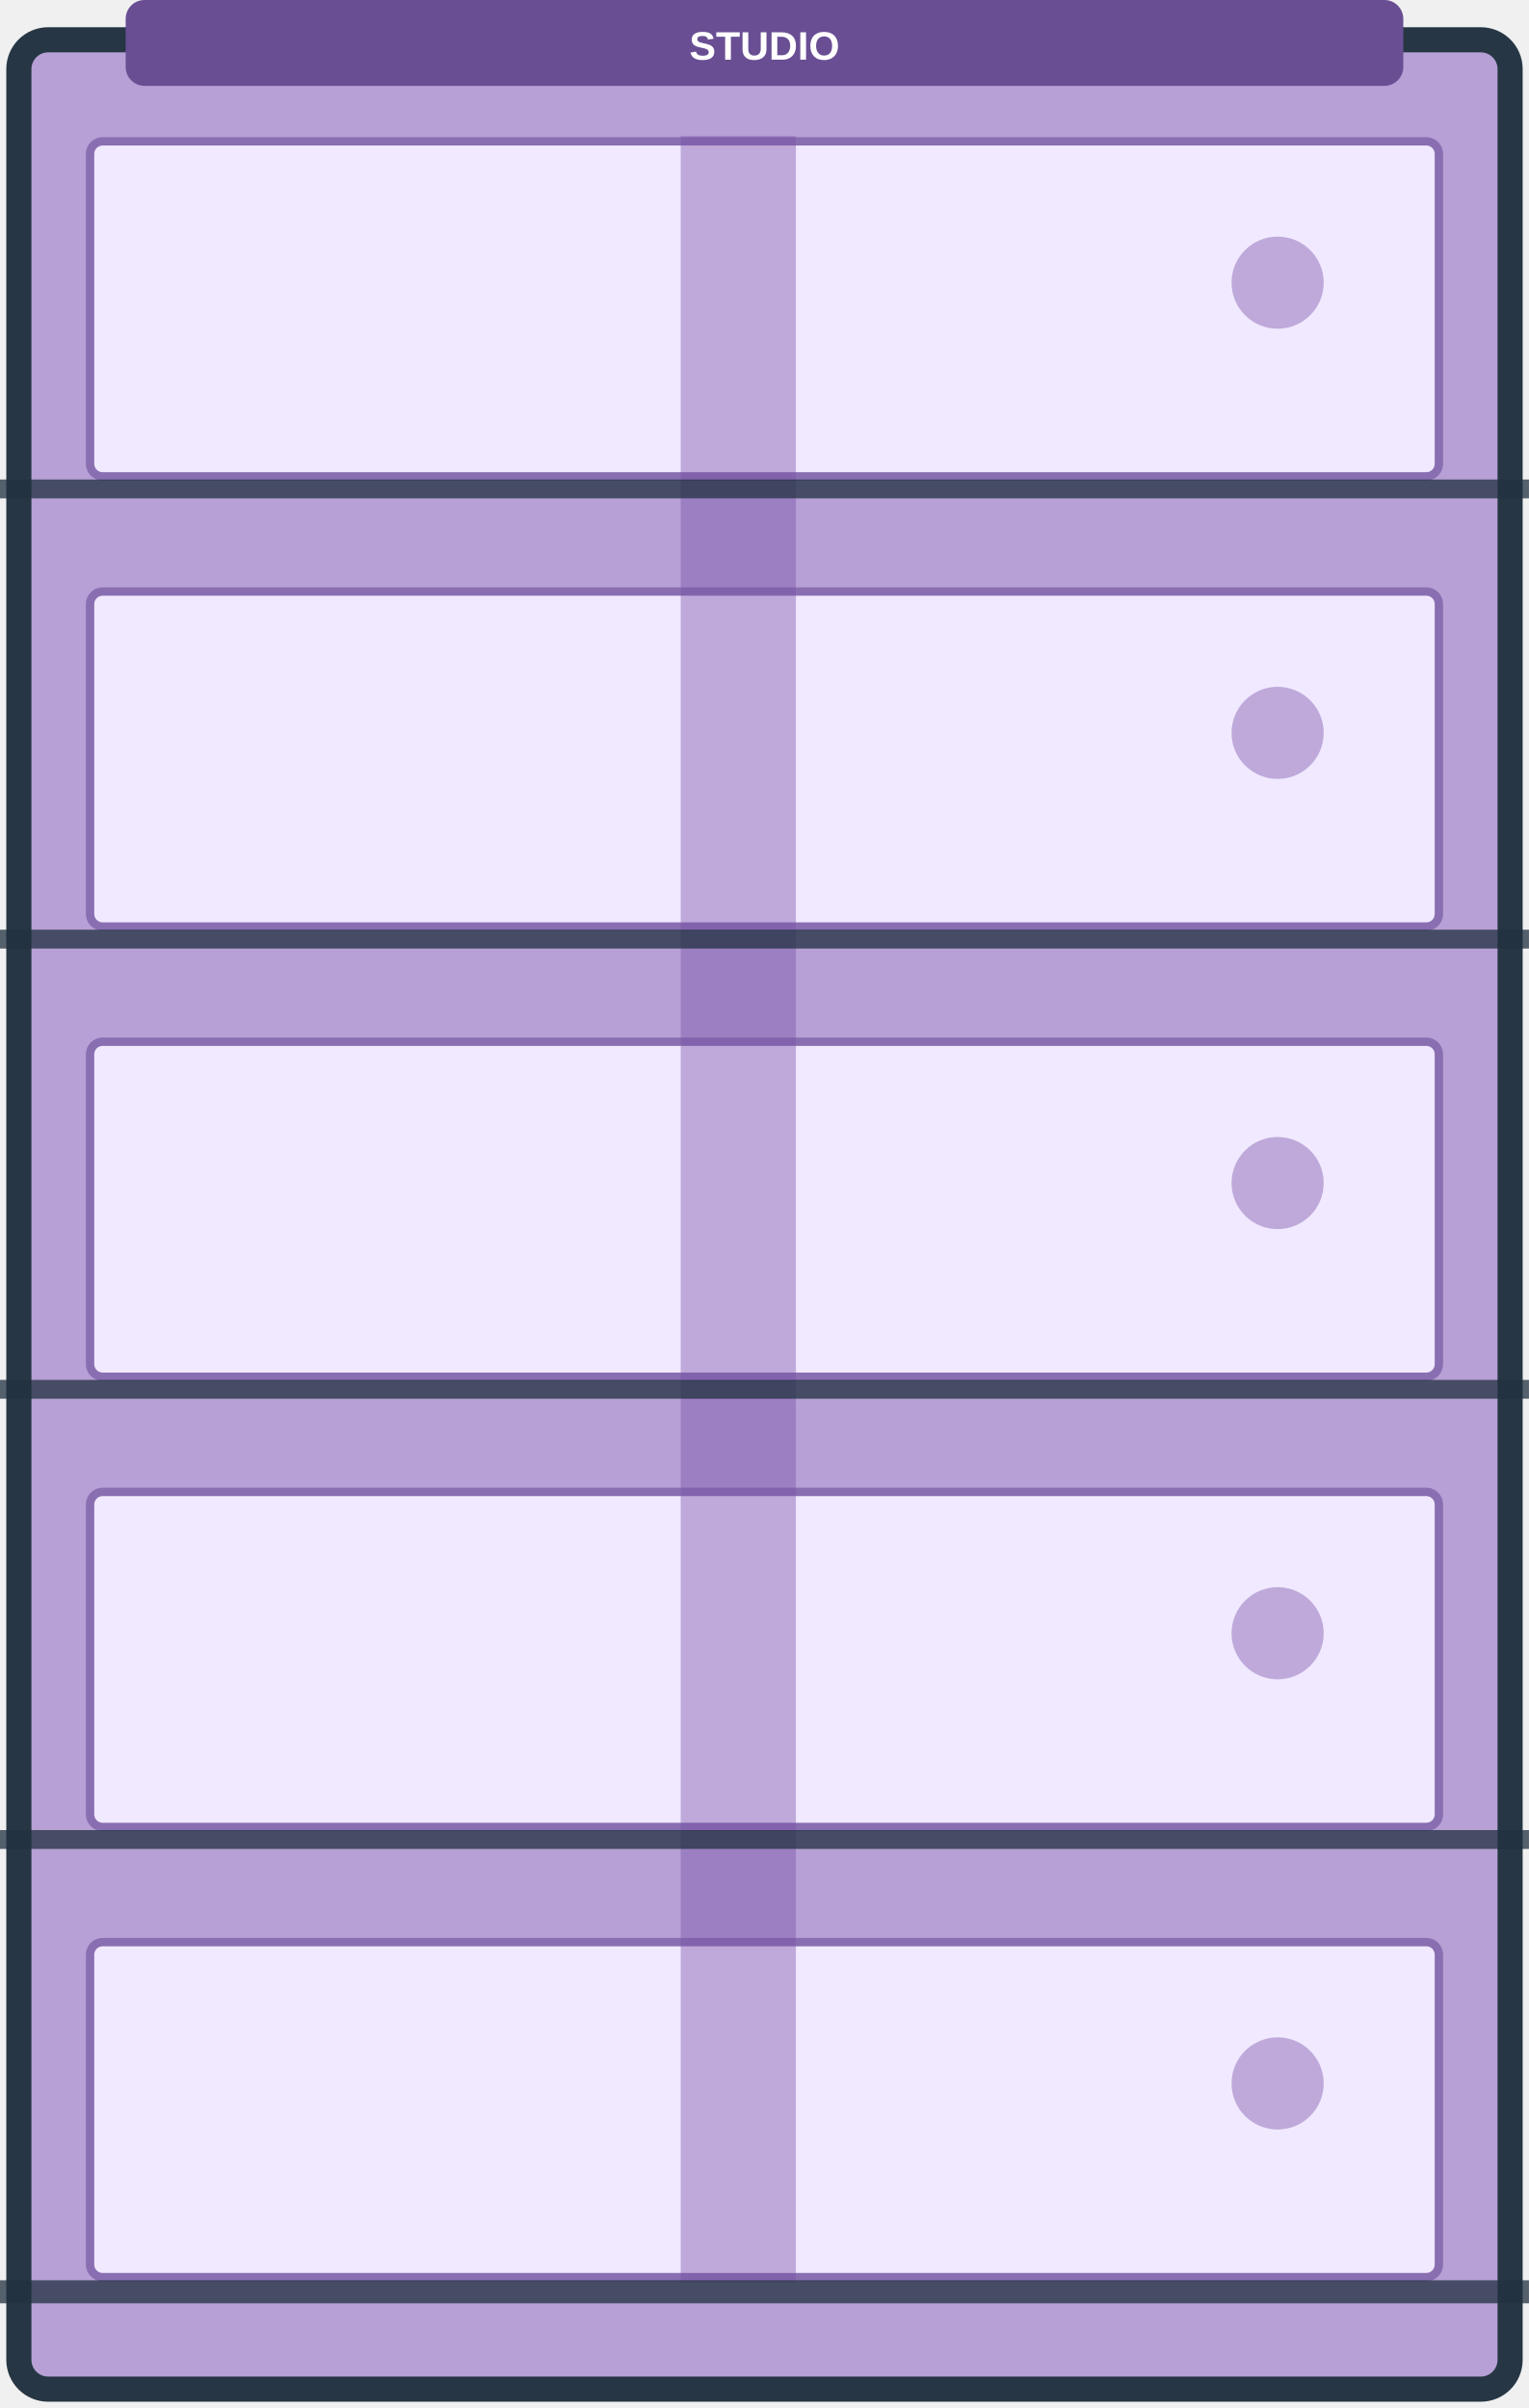
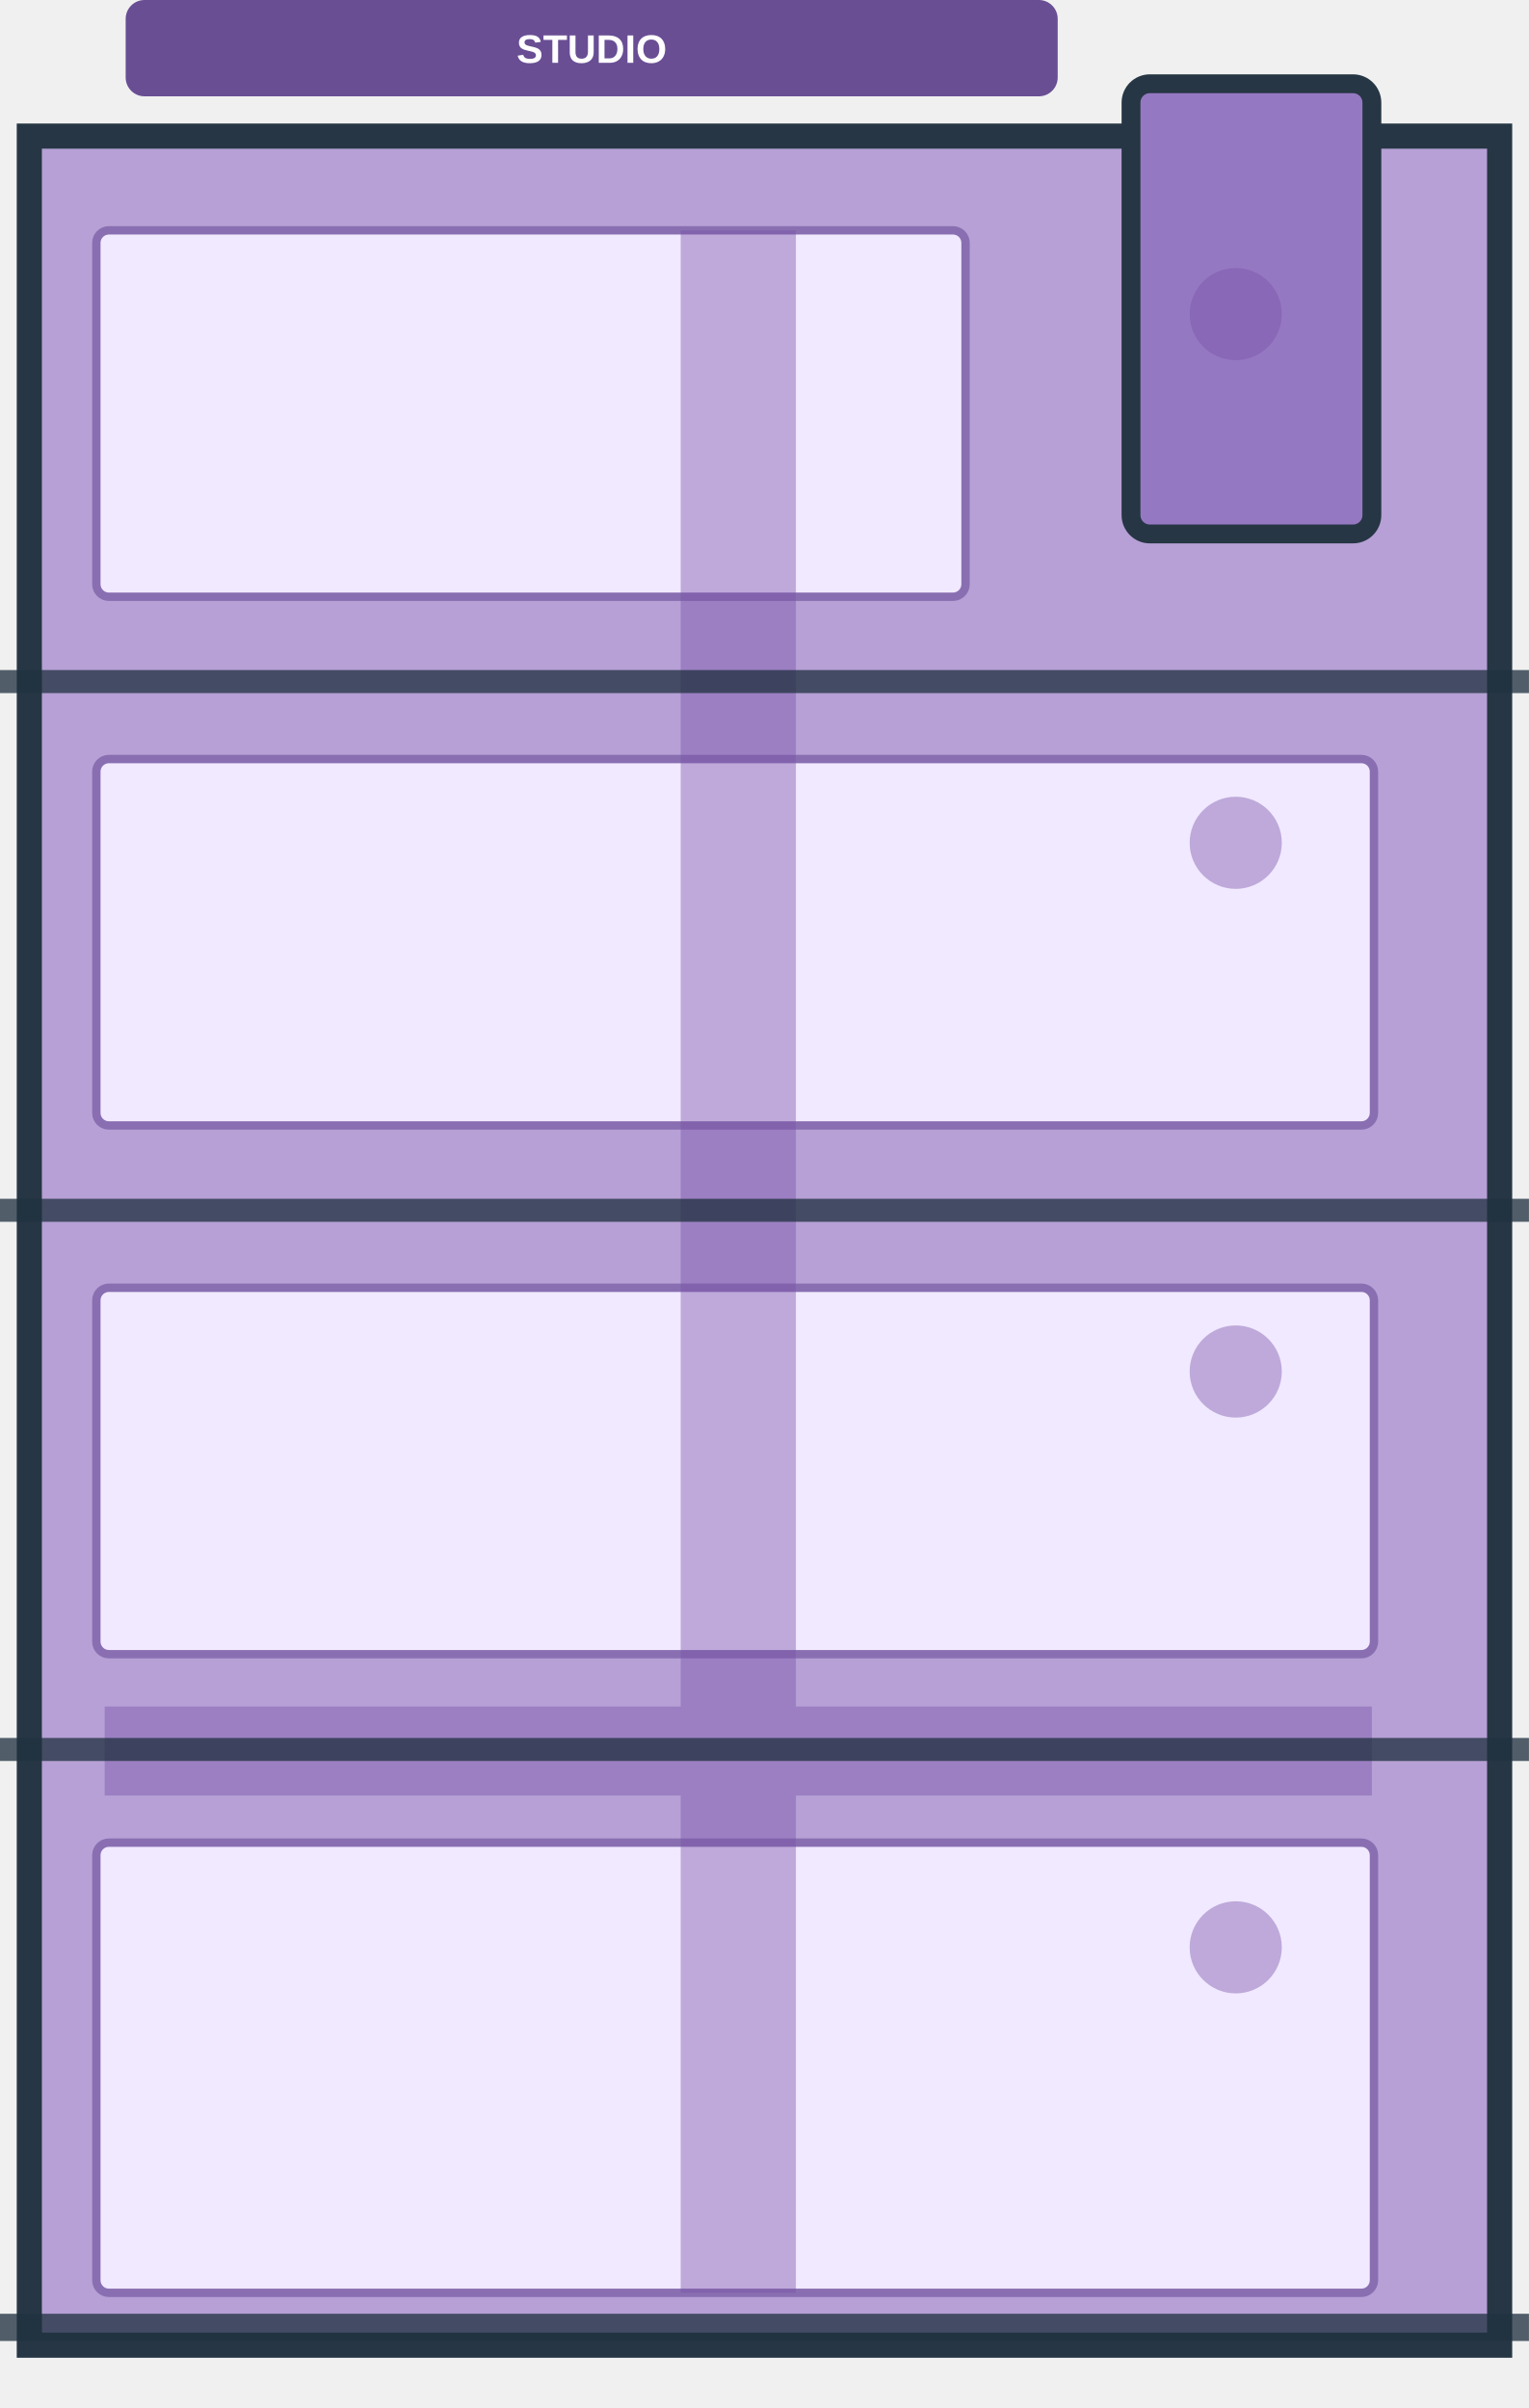
<svg xmlns="http://www.w3.org/2000/svg" width="1460" height="2300" viewBox="0 0 1460 2300">
-   <rect x="18" y="38" width="1424" height="2244" rx="28" fill="#b6a0d5" stroke="#263644" stroke-width="24" />
-   <rect x="120" y="0" width="1220" height="82" rx="18" fill="#694e94" />
+   <path d="M28 130 H1432 V2240 H28 Z" fill="#b6a0d5" stroke="#263644" stroke-width="24" />
+   <rect x="120" y="0" width="890" height="92" rx="18" fill="#694e94" />
+   <rect x="1080" y="80" width="230" height="430" rx="18" fill="#9578c2" stroke="#263644" stroke-width="18" />
  <g fill="#f1e9ff" stroke="#896fb1" stroke-width="8">
-     <rect x="86" y="135" width="1288" height="320" rx="12" />
-     <rect x="86" y="565" width="1288" height="320" rx="12" />
-     <rect x="86" y="995" width="1288" height="320" rx="12" />
-     <rect x="86" y="1425" width="1288" height="320" rx="12" />
-     <rect x="86" y="1855" width="1288" height="320" rx="12" />
+     <rect x="92" y="220" width="830" height="350" rx="12" />
+     <rect x="92" y="725" width="1220" height="350" rx="12" />
+     <rect x="92" y="1230" width="1220" height="350" rx="12" />
+     <rect x="92" y="1760" width="1220" height="430" rx="12" />
  </g>
  <g fill="#7652a8" opacity=".42">
-     <rect x="650" y="130" width="110" height="2050" />
-     <circle cx="1220" cy="270" r="44" />
-     <circle cx="1220" cy="700" r="44" />
-     <circle cx="1220" cy="1130" r="44" />
-     <circle cx="1220" cy="1560" r="44" />
-     <circle cx="1220" cy="1990" r="44" />
+     <rect x="650" y="220" width="110" height="1970" />
+     <circle cx="1180" cy="300" r="44" />
+     <circle cx="1180" cy="805" r="44" />
+     <circle cx="1180" cy="1310" r="44" />
+     <circle cx="1180" cy="1860" r="44" />
+     <path d="M100 1630 H1310 V1715 H100 Z" />
  </g>
-   <g fill="#203040" opacity=".75">
-     <rect x="0" y="458" width="1460" height="18" />
-     <rect x="0" y="888" width="1460" height="18" />
-     <rect x="0" y="1318" width="1460" height="18" />
-     <rect x="0" y="1748" width="1460" height="18" />
-     <rect x="0" y="2178" width="1460" height="22" />
+   <g fill="#203040" opacity=".76">
+     <rect x="0" y="640" width="1460" height="22" />
+     <rect x="0" y="1145" width="1460" height="22" />
+     <rect x="0" y="1660" width="1460" height="22" />
+     <rect x="0" y="2210" width="1460" height="26" />
  </g>
-   <text x="730" y="57" text-anchor="middle" font-family="Arial" font-size="38" font-weight="700" fill="#fff">STUDIO</text>
+   <text x="565" y="60" text-anchor="middle" font-family="Arial" font-size="38" font-weight="700" fill="#fff">STUDIO</text>
</svg>
